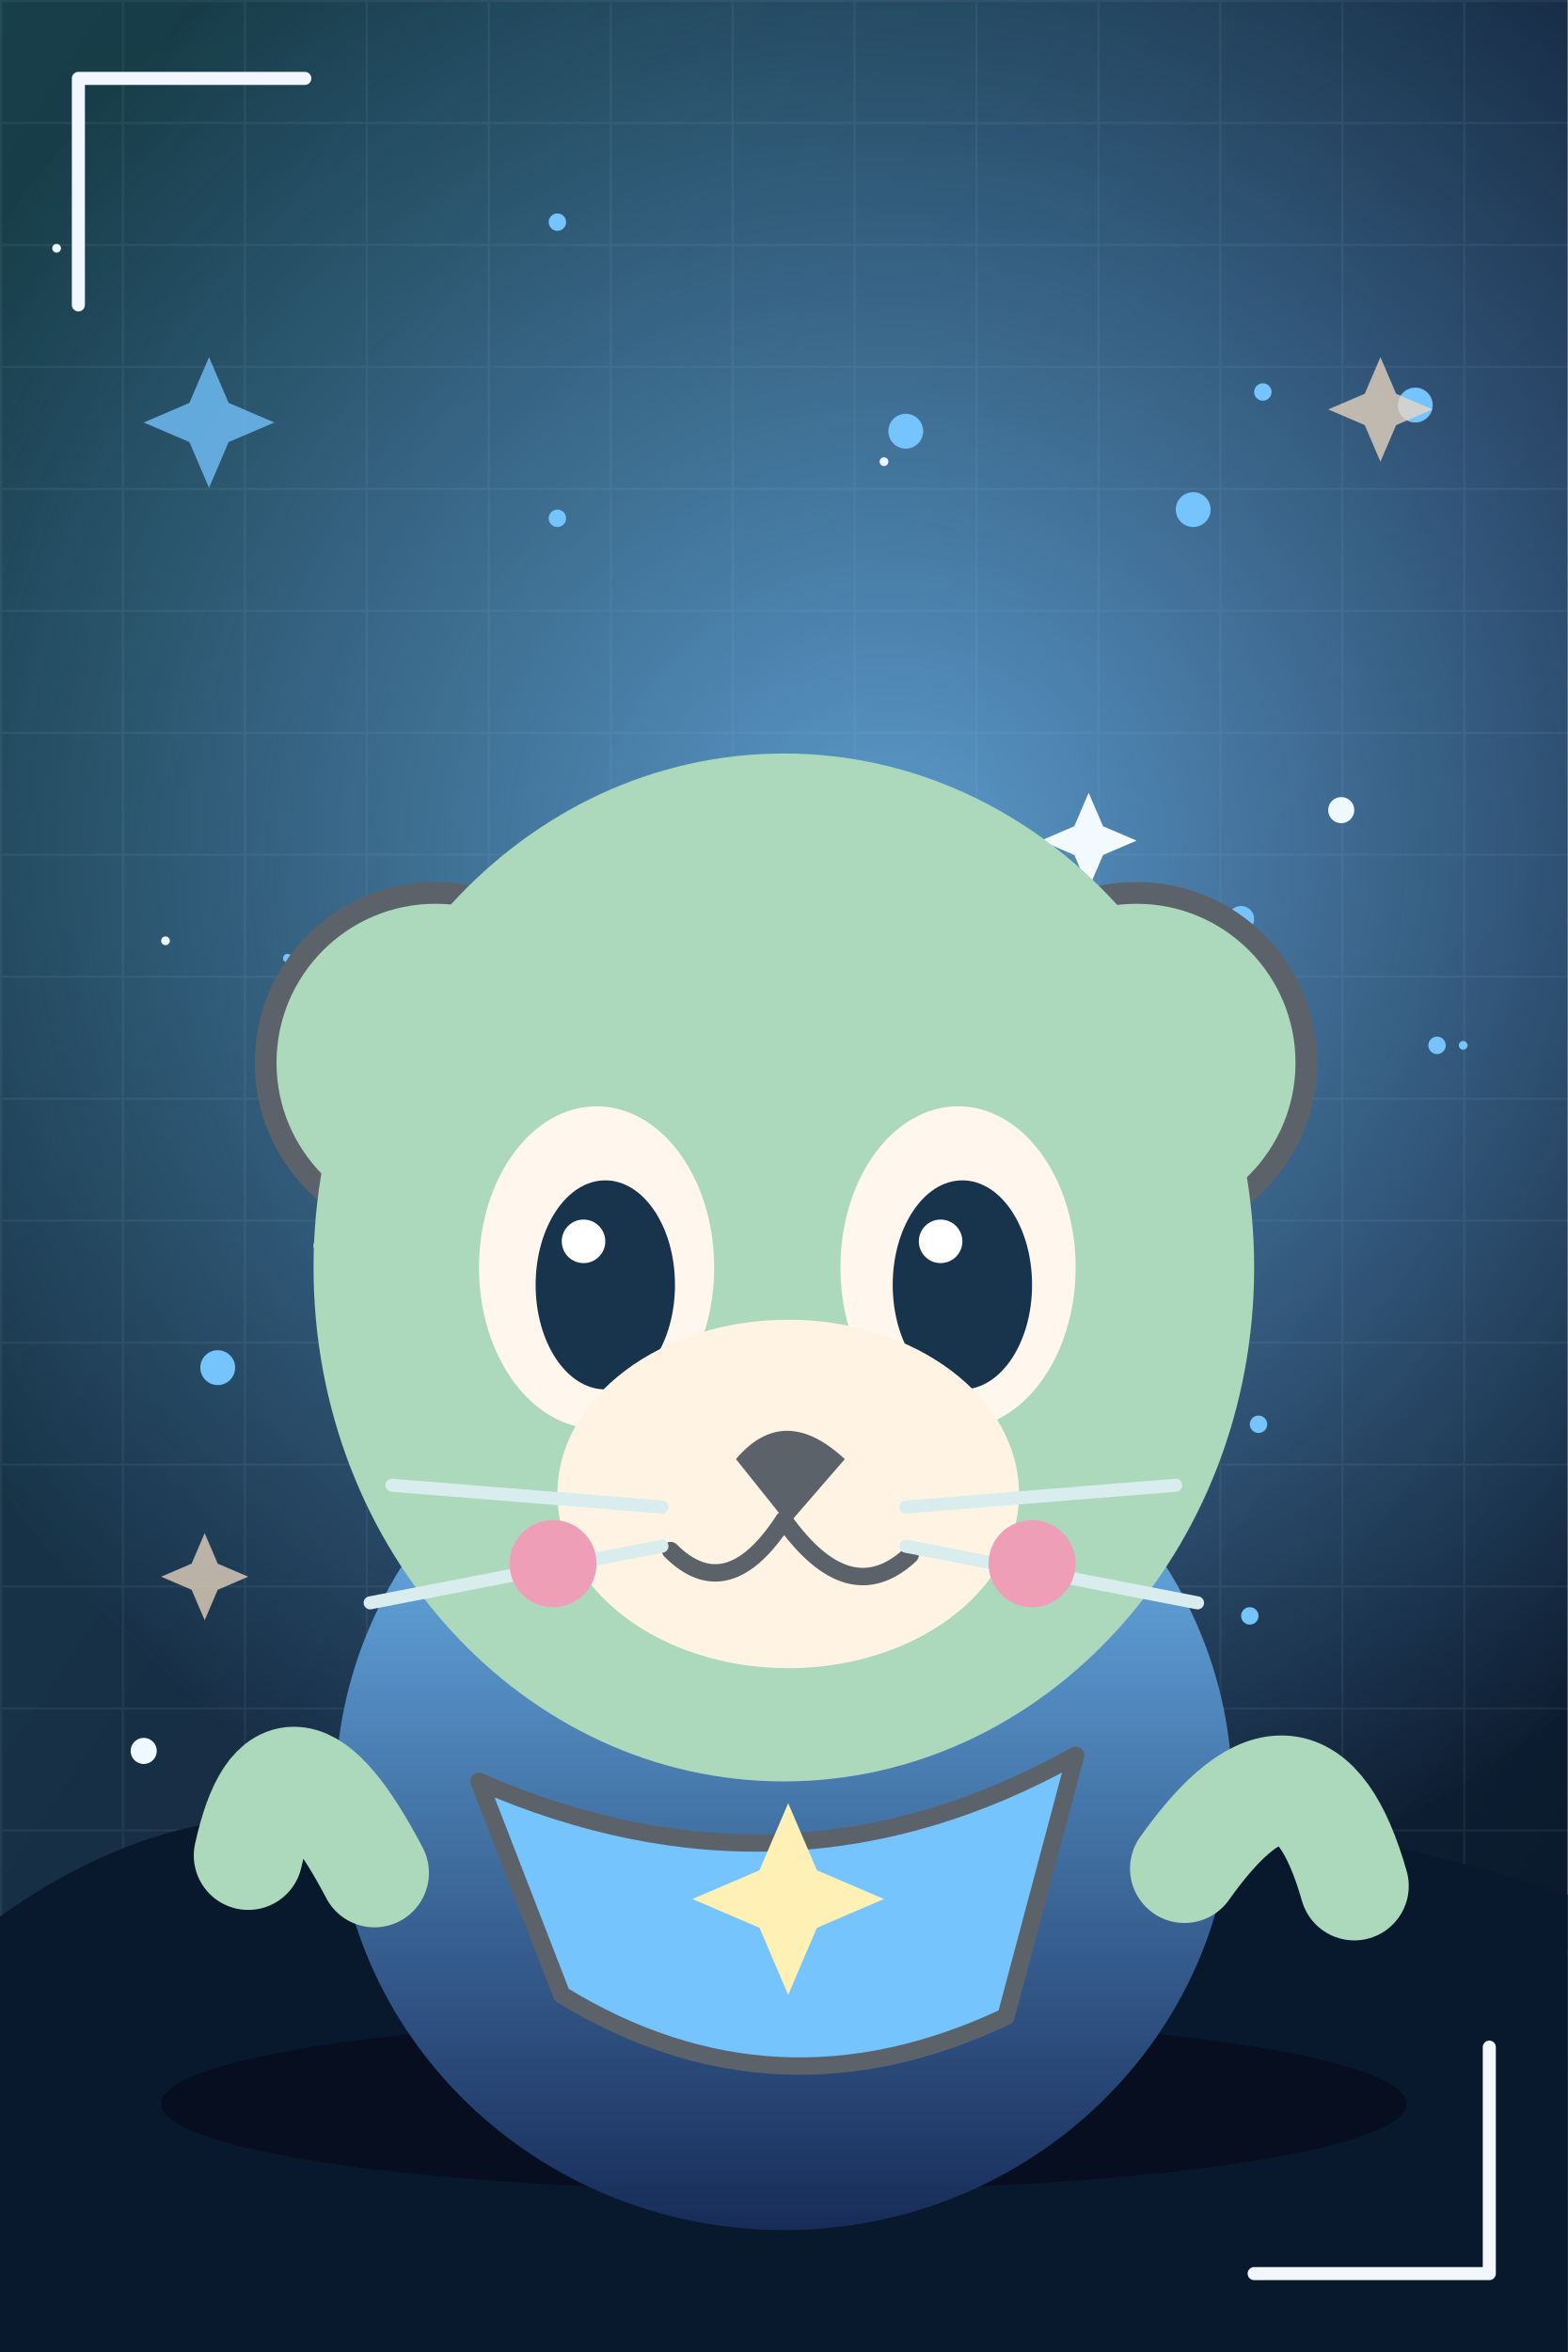
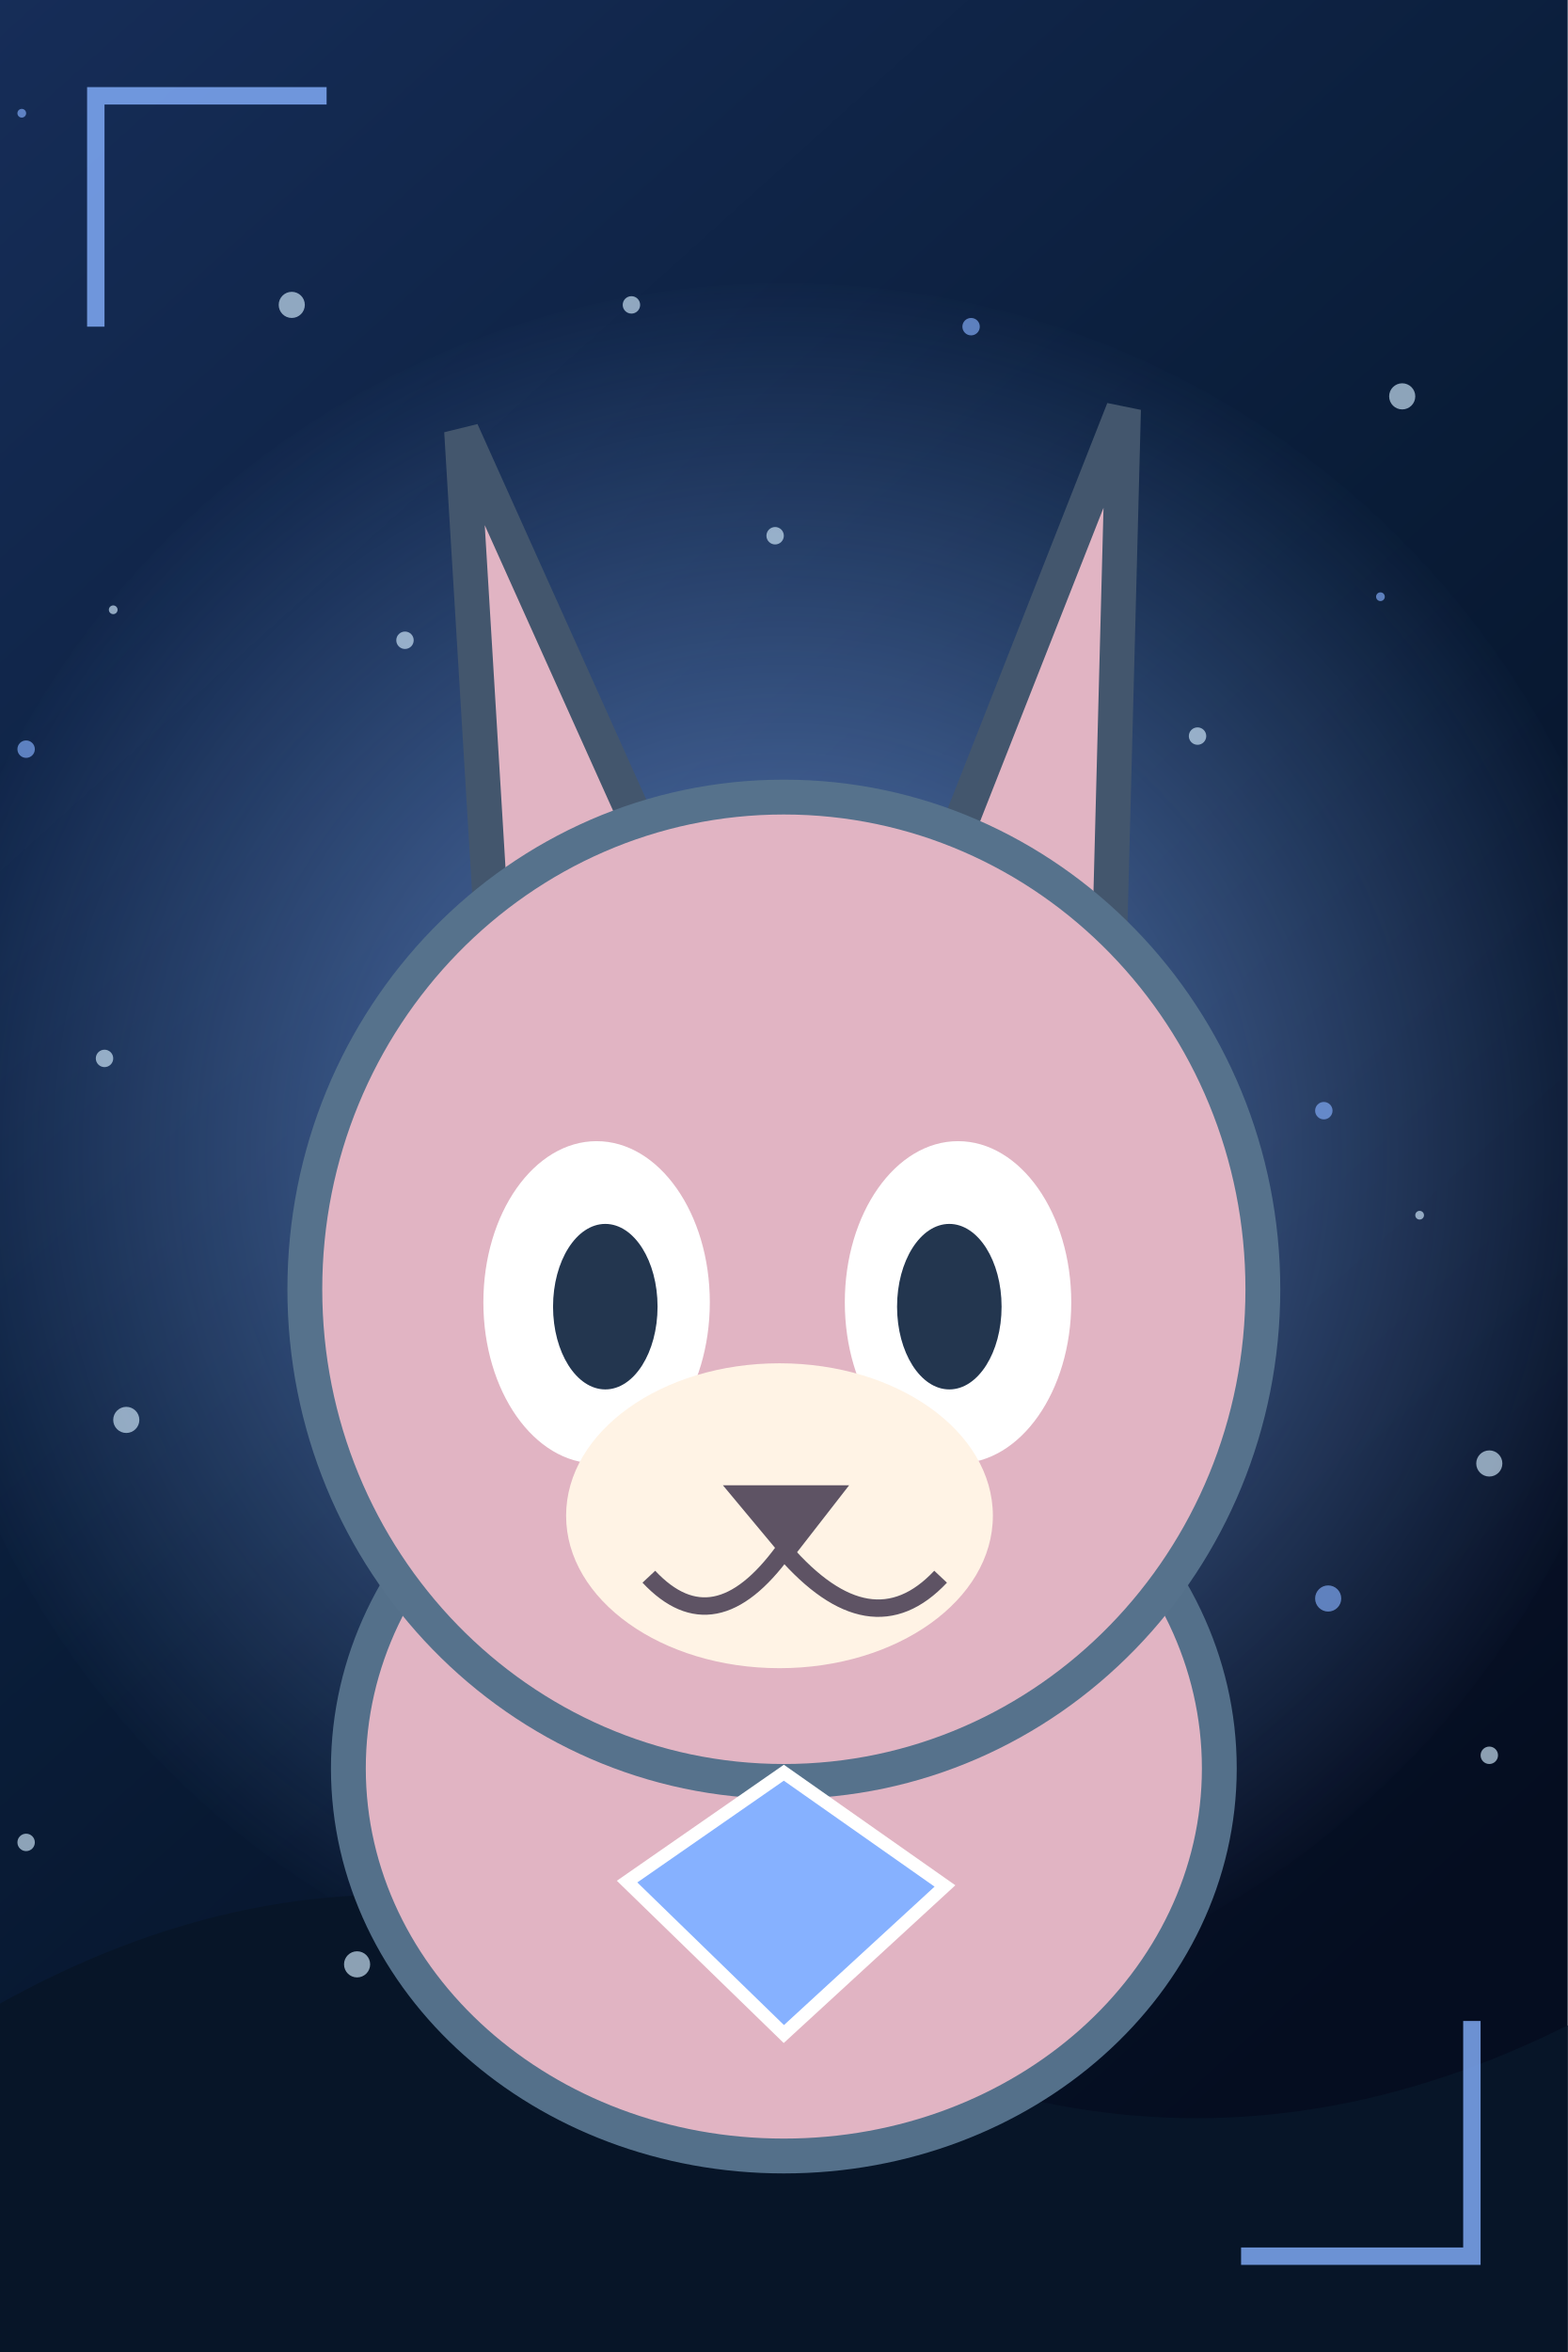
<svg xmlns="http://www.w3.org/2000/svg" width="360" height="540" viewBox="0 0 360 540" role="img" aria-label="Rumi Lichtotter">
  <defs>
-     <linearGradient id="sky" x2="1" y2="1">
-       <stop stop-color="#173f49" />
-       <stop offset=".57" stop-color="#172944" />
-       <stop offset="1" stop-color="#071626" />
+     <linearGradient id="night" x2=".6" y2="1">
+       <stop stop-color="#162d58" />
+       <stop offset=".55" stop-color="#091c37" />
+       <stop offset="1" stop-color="#050d20" />
    </linearGradient>
-     <radialGradient id="glow">
-       <stop stop-color="#75c4fe" stop-opacity=".72" />
-       <stop offset="1" stop-color="#75c4fe" stop-opacity="0" />
+     <radialGradient id="h">
+       <stop stop-color="#86b1ff" stop-opacity=".68" />
+       <stop offset="1" stop-color="#86b1ff" stop-opacity="0" />
    </radialGradient>
-     <linearGradient id="skin" x2="1" y2="1">
-       <stop stop-color="#ffe8cf" />
-       <stop offset=".6" stop-color="#ebbaa9" />
-       <stop offset="1" stop-color="#bf8f91" />
-     </linearGradient>
-     <linearGradient id="metal" x2="1" y2="1">
-       <stop stop-color="#fff7cb" />
-       <stop offset=".18" stop-color="#e9d5c0" />
-       <stop offset=".6" stop-color="#75c4fe" />
-       <stop offset="1" stop-color="#394d60" />
-     </linearGradient>
-     <linearGradient id="cloth" x2="0" y2="1">
-       <stop stop-color="#75c4fe" />
-       <stop offset="1" stop-color="#182c59" />
-     </linearGradient>
-     <pattern id="grid" width="28" height="28" patternUnits="userSpaceOnUse">
-       <path d="M28 0H0V28" fill="none" stroke="#ffffff" stroke-opacity=".055" />
-     </pattern>
  </defs>
-   <rect x="0" y="0" width="360" height="540" rx="0" fill="url(#sky)" stroke="none" stroke-width="0" />
-   <rect x="0" y="0" width="360" height="540" rx="0" fill="url(#grid)" stroke="none" stroke-width="0" />
-   <circle cx="204" cy="197" r="250" fill="url(#glow)" stroke="none" stroke-width="0" />
-   <circle cx="181" cy="265" r="2" fill="#edf9ff" stroke="none" stroke-width="0" />
-   <circle cx="285" cy="211" r="3" fill="#75c4fe" stroke="none" stroke-width="0" />
-   <circle cx="210" cy="278" r="4" fill="#75c4fe" stroke="none" stroke-width="0" />
-   <circle cx="120" cy="273" r="2" fill="#edf9ff" stroke="none" stroke-width="0" />
-   <circle cx="274" cy="117" r="4" fill="#75c4fe" stroke="none" stroke-width="0" />
-   <circle cx="240" cy="360" r="4" fill="#75c4fe" stroke="none" stroke-width="0" />
-   <circle cx="93" cy="391" r="2" fill="#edf9ff" stroke="none" stroke-width="0" />
-   <circle cx="50" cy="314" r="4" fill="#75c4fe" stroke="none" stroke-width="0" />
-   <circle cx="330" cy="240" r="2" fill="#75c4fe" stroke="none" stroke-width="0" />
-   <circle cx="308" cy="186" r="3" fill="#edf9ff" stroke="none" stroke-width="0" />
-   <circle cx="290" cy="90" r="2" fill="#75c4fe" stroke="none" stroke-width="0" />
-   <circle cx="287" cy="371" r="2" fill="#75c4fe" stroke="none" stroke-width="0" />
-   <circle cx="203" cy="106" r="1" fill="#edf9ff" stroke="none" stroke-width="0" />
-   <circle cx="66" cy="220" r="1" fill="#75c4fe" stroke="none" stroke-width="0" />
-   <circle cx="164" cy="210" r="1" fill="#75c4fe" stroke="none" stroke-width="0" />
-   <circle cx="38" cy="216" r="1" fill="#edf9ff" stroke="none" stroke-width="0" />
-   <circle cx="128" cy="51" r="2" fill="#75c4fe" stroke="none" stroke-width="0" />
-   <circle cx="289" cy="327" r="2" fill="#75c4fe" stroke="none" stroke-width="0" />
-   <circle cx="229" cy="350" r="3" fill="#edf9ff" stroke="none" stroke-width="0" />
-   <circle cx="325" cy="93" r="4" fill="#75c4fe" stroke="none" stroke-width="0" />
-   <circle cx="336" cy="240" r="1" fill="#75c4fe" stroke="none" stroke-width="0" />
-   <circle cx="74" cy="286" r="2" fill="#edf9ff" stroke="none" stroke-width="0" />
-   <circle cx="208" cy="99" r="4" fill="#75c4fe" stroke="none" stroke-width="0" />
-   <circle cx="130" cy="370" r="2" fill="#75c4fe" stroke="none" stroke-width="0" />
-   <circle cx="33" cy="402" r="3" fill="#edf9ff" stroke="none" stroke-width="0" />
-   <circle cx="155" cy="184" r="4" fill="#75c4fe" stroke="none" stroke-width="0" />
-   <circle cx="128" cy="119" r="2" fill="#75c4fe" stroke="none" stroke-width="0" />
-   <circle cx="13" cy="57" r="1" fill="#edf9ff" stroke="none" stroke-width="0" />
-   <path d="M250 182L253.3 189.7L261 193L253.3 196.3L250 204L246.7 196.3L239 193L246.7 189.7Z" fill="#f2faff" stroke="none" stroke-width="0" stroke-linecap="round" stroke-linejoin="round" />
-   <path d="M329 431L330.5 434.5L334 436L330.5 437.5L329 441L327.5 437.5L324 436L327.5 434.5Z" fill="#f2faff" stroke="none" stroke-width="0" stroke-linecap="round" stroke-linejoin="round" />
-   <path d="M194 358L196.7 364.3L203 367L196.7 369.7L194 376L191.3 369.7L185 367L191.3 364.3Z" fill="#f2faff" stroke="none" stroke-width="0" stroke-linecap="round" stroke-linejoin="round" />
-   <path d="M0 440 Q70 390 145 449 Q225 391 360 435V540H0Z" fill="#08192e" stroke="none" stroke-width="0" stroke-linecap="round" stroke-linejoin="round" />
-   <ellipse cx="180" cy="483" rx="143" ry="20" fill="#060e20" />
-   <ellipse cx="180" cy="412" rx="103" ry="100" fill="url(#cloth)" />
-   <circle cx="100" cy="244" r="39" fill="#acd9bc" stroke="#5c626a" stroke-width="5" />
-   <circle cx="261" cy="244" r="39" fill="#acd9bc" stroke="#5c626a" stroke-width="5" />
-   <ellipse cx="180" cy="291" rx="108" ry="118" fill="#acd9bc" />
-   <ellipse cx="137" cy="291" rx="27" ry="37" fill="#fff7ee" />
-   <ellipse cx="220" cy="291" rx="27" ry="37" fill="#fff7ee" />
-   <ellipse cx="139" cy="295" rx="16" ry="24" fill="#18334c" />
-   <circle cx="134" cy="285" r="5" fill="white" stroke="none" stroke-width="0" />
-   <ellipse cx="221" cy="295" rx="16" ry="24" fill="#18334c" />
-   <circle cx="216" cy="285" r="5" fill="white" stroke="none" stroke-width="0" />
-   <ellipse cx="181" cy="343" rx="53" ry="40" fill="#fff3e4" />
-   <path d="M169 335Q180 322 194 335 L181 350Z" fill="#5c626a" stroke="none" stroke-width="0" stroke-linecap="round" stroke-linejoin="round" />
-   <path d="M180 349Q167 369 154 356M180 349Q195 370 209 357" fill="none" stroke="#5c626a" stroke-width="4" stroke-linecap="round" stroke-linejoin="round" />
-   <path d="M152 346L90 341M152 355L85 368" fill="none" stroke="#d9ecee" stroke-width="3" stroke-linecap="round" stroke-linejoin="round" />
-   <path d="M208 346L270 341M208 355L275 368" fill="none" stroke="#d9ecee" stroke-width="3" stroke-linecap="round" stroke-linejoin="round" />
-   <path d="M86 430Q65 390 57 426 M272 429Q299 391 311 433" fill="none" stroke="#acd9bc" stroke-width="25" stroke-linecap="round" stroke-linejoin="round" />
-   <path d="M110 409Q181 440 247 403L231 463Q178 488 129 458Z" fill="#75c4fe" stroke="#5c626a" stroke-width="4" stroke-linecap="round" stroke-linejoin="round" />
-   <circle cx="127" cy="359" r="10" fill="#ee9eb7" stroke="none" stroke-width="0" />
-   <circle cx="237" cy="359" r="10" fill="#ee9eb7" stroke="none" stroke-width="0" />
-   <path d="M181 414L187.6 429.4L203 436L187.6 442.6L181 458L174.4 442.6L159 436L174.4 429.4Z" fill="#fff1b5" stroke="none" stroke-width="0" stroke-linecap="round" stroke-linejoin="round" />
-   <path d="M18 18V70 M18 18H70M342 470V522M342 522H288" fill="none" stroke="#f2f6ff" stroke-width="3" stroke-linecap="round" stroke-linejoin="round" />
-   <g opacity=".77">
-     <path d="M48 82L52.5 92.5L63 97L52.5 101.5L48 112L43.5 101.5L33 97L43.5 92.5Z" fill="#75c4fe" stroke="none" stroke-width="0" stroke-linecap="round" stroke-linejoin="round" />
-     <path d="M317 82L320.6 90.4L329 94L320.6 97.6L317 106L313.4 97.6L305 94L313.4 90.4Z" fill="#e9d5c0" stroke="none" stroke-width="0" stroke-linecap="round" stroke-linejoin="round" />
-     <path d="M47 352L50.0 359.0L57 362L50.0 365.0L47 372L44.0 365.0L37 362L44.0 359.0Z" fill="#e9d5c0" stroke="none" stroke-width="0" stroke-linecap="round" stroke-linejoin="round" />
-   </g>
+   <rect width="360" height="540" fill="url(#night)" />
+   <circle cx="180" cy="265" r="200" fill="url(#h)" />
+   <path d="M0 460Q90 410 180 460T360 465V540H0Z" fill="#071528" />
+   <circle cx="5" cy="26" r="1" fill="#86b1ff" opacity=".65" />
+   <circle cx="24" cy="243" r="2" fill="#d4edff" opacity=".65" />
+   <circle cx="82" cy="451" r="3" fill="#d4edff" opacity=".65" />
+   <circle cx="286" cy="272" r="1" fill="#d4edff" opacity=".65" />
+   <circle cx="6" cy="172" r="2" fill="#86b1ff" opacity=".65" />
+   <circle cx="145" cy="216" r="3" fill="#d4edff" opacity=".65" />
+   <circle cx="326" cy="279" r="1" fill="#d4edff" opacity=".65" />
+   <circle cx="264" cy="277" r="2" fill="#d4edff" opacity=".65" />
+   <circle cx="305" cy="367" r="3" fill="#86b1ff" opacity=".65" />
+   <circle cx="26" cy="140" r="1" fill="#d4edff" opacity=".65" />
+   <circle cx="145" cy="70" r="2" fill="#d4edff" opacity=".65" />
+   <circle cx="67" cy="70" r="3" fill="#d4edff" opacity=".65" />
+   <circle cx="317" cy="137" r="1" fill="#86b1ff" opacity=".65" />
+   <circle cx="275" cy="169" r="2" fill="#d4edff" opacity=".65" />
+   <circle cx="29" cy="326" r="3" fill="#d4edff" opacity=".65" />
+   <circle cx="177" cy="300" r="1" fill="#d4edff" opacity=".65" />
+   <circle cx="223" cy="75" r="2" fill="#86b1ff" opacity=".65" />
+   <circle cx="322" cy="91" r="3" fill="#d4edff" opacity=".65" />
+   <circle cx="175" cy="430" r="1" fill="#d4edff" opacity=".65" />
+   <circle cx="342" cy="403" r="2" fill="#d4edff" opacity=".65" />
+   <circle cx="176" cy="370" r="3" fill="#86b1ff" opacity=".65" />
+   <circle cx="290" cy="304" r="1" fill="#d4edff" opacity=".65" />
+   <circle cx="6" cy="423" r="2" fill="#d4edff" opacity=".65" />
+   <circle cx="96" cy="420" r="3" fill="#d4edff" opacity=".65" />
+   <circle cx="141" cy="429" r="1" fill="#86b1ff" opacity=".65" />
+   <circle cx="178" cy="123" r="2" fill="#d4edff" opacity=".65" />
+   <circle cx="90" cy="290" r="3" fill="#d4edff" opacity=".65" />
+   <circle cx="100" cy="418" r="1" fill="#d4edff" opacity=".65" />
+   <circle cx="304" cy="255" r="2" fill="#86b1ff" opacity=".65" />
+   <circle cx="342" cy="336" r="3" fill="#d4edff" opacity=".65" />
+   <circle cx="123" cy="255" r="1" fill="#d4edff" opacity=".65" />
+   <circle cx="93" cy="147" r="2" fill="#d4edff" opacity=".65" />
+   <circle cx="233" cy="217" r="3" fill="#86b1ff" opacity=".65" />
+   <circle cx="130" cy="287" r="1" fill="#d4edff" opacity=".65" />
+   <circle cx="203" cy="269" r="2" fill="#d4edff" opacity=".65" />
+   <path d="M114 231L106 99L164 228M208 221L258 94L254 247Z" fill="#e1b4c3" stroke="#43566d" stroke-width="8" />
+   <ellipse cx="180" cy="406" rx="100" ry="89" fill="#e1b4c3" stroke="#54708a" stroke-width="8" />
+   <ellipse cx="180" cy="296" rx="110" ry="113" fill="#e1b4c3" stroke="#56728c" stroke-width="8" />
+   <ellipse cx="137" cy="299" rx="26" ry="37" fill="white" />
+   <ellipse cx="220" cy="299" rx="26" ry="37" fill="white" />
+   <ellipse cx="139" cy="300" rx="12" ry="19" fill="#23364f" />
+   <ellipse cx="218" cy="300" rx="12" ry="19" fill="#23364f" />
+   <ellipse cx="179" cy="348" rx="49" ry="35" fill="#fff3e5" />
+   <path d="M166 341L181 359 195 341Z" fill="#5e5364" />
+   <path d="M180 356Q164 378 149 362M180 356Q200 379 216 362" fill="none" stroke="#5e5364" stroke-width="4" />
+   <path d="M144 432L180 407L217 433L180 467Z" fill="#86b1ff" stroke="white" stroke-width="3" />
+   <path d="M22 75V22H75M285 518H338V464" fill="none" stroke="#86b1ff" stroke-width="4" opacity=".8" />
</svg>
